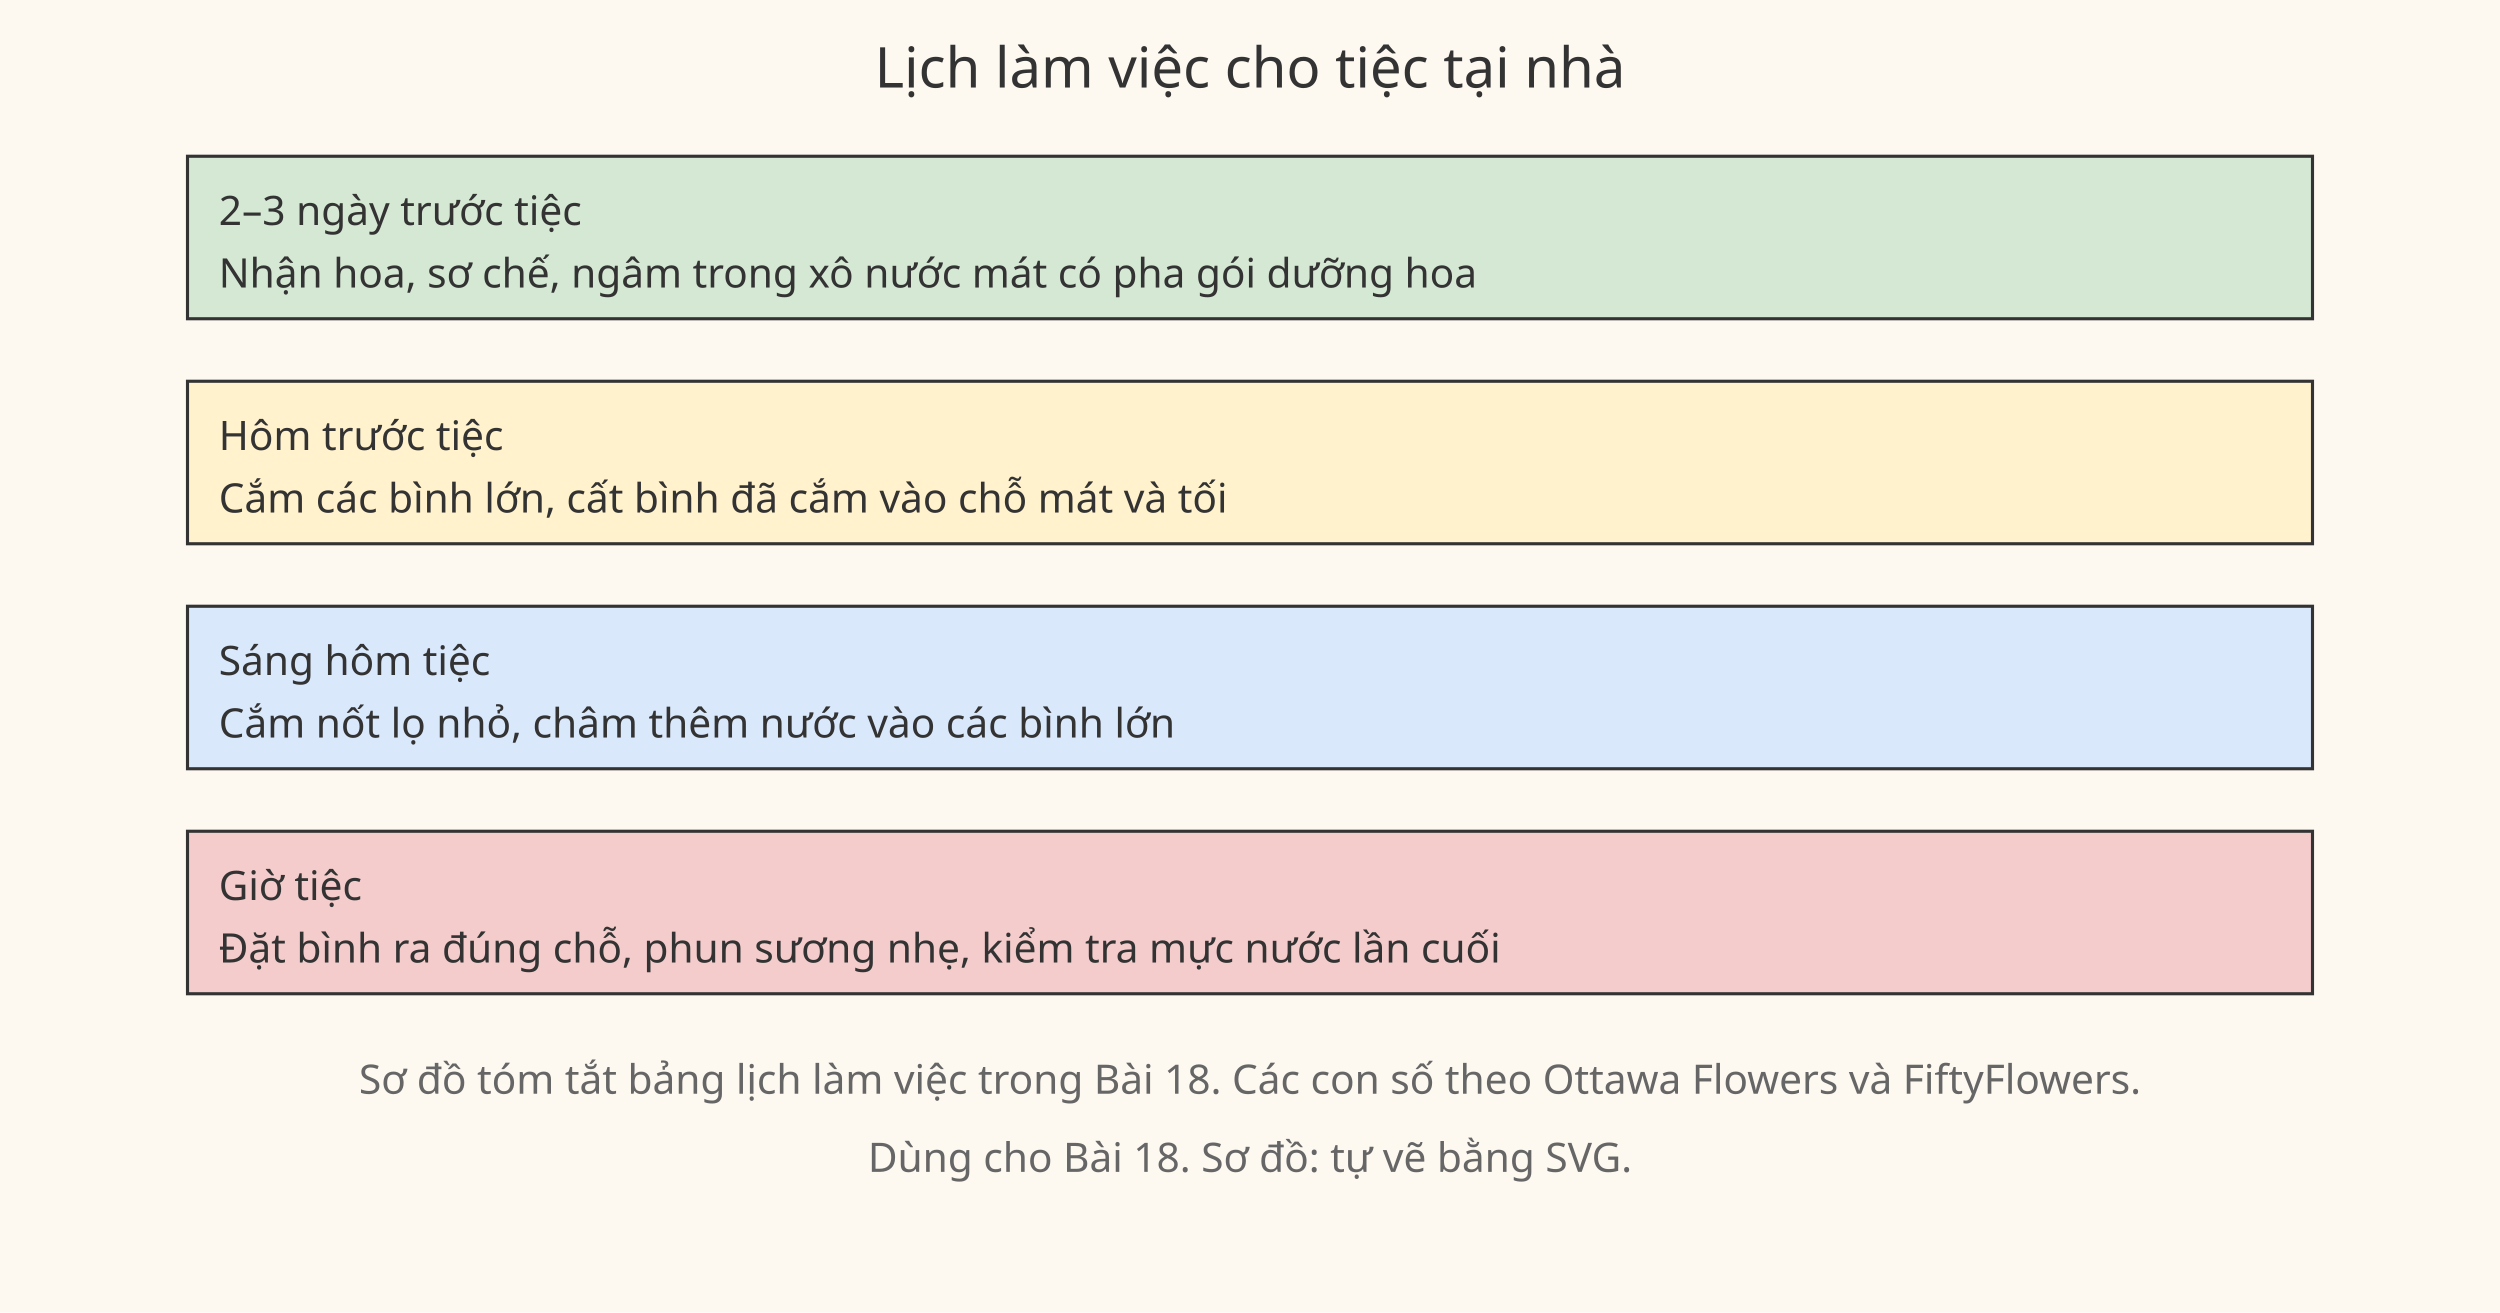
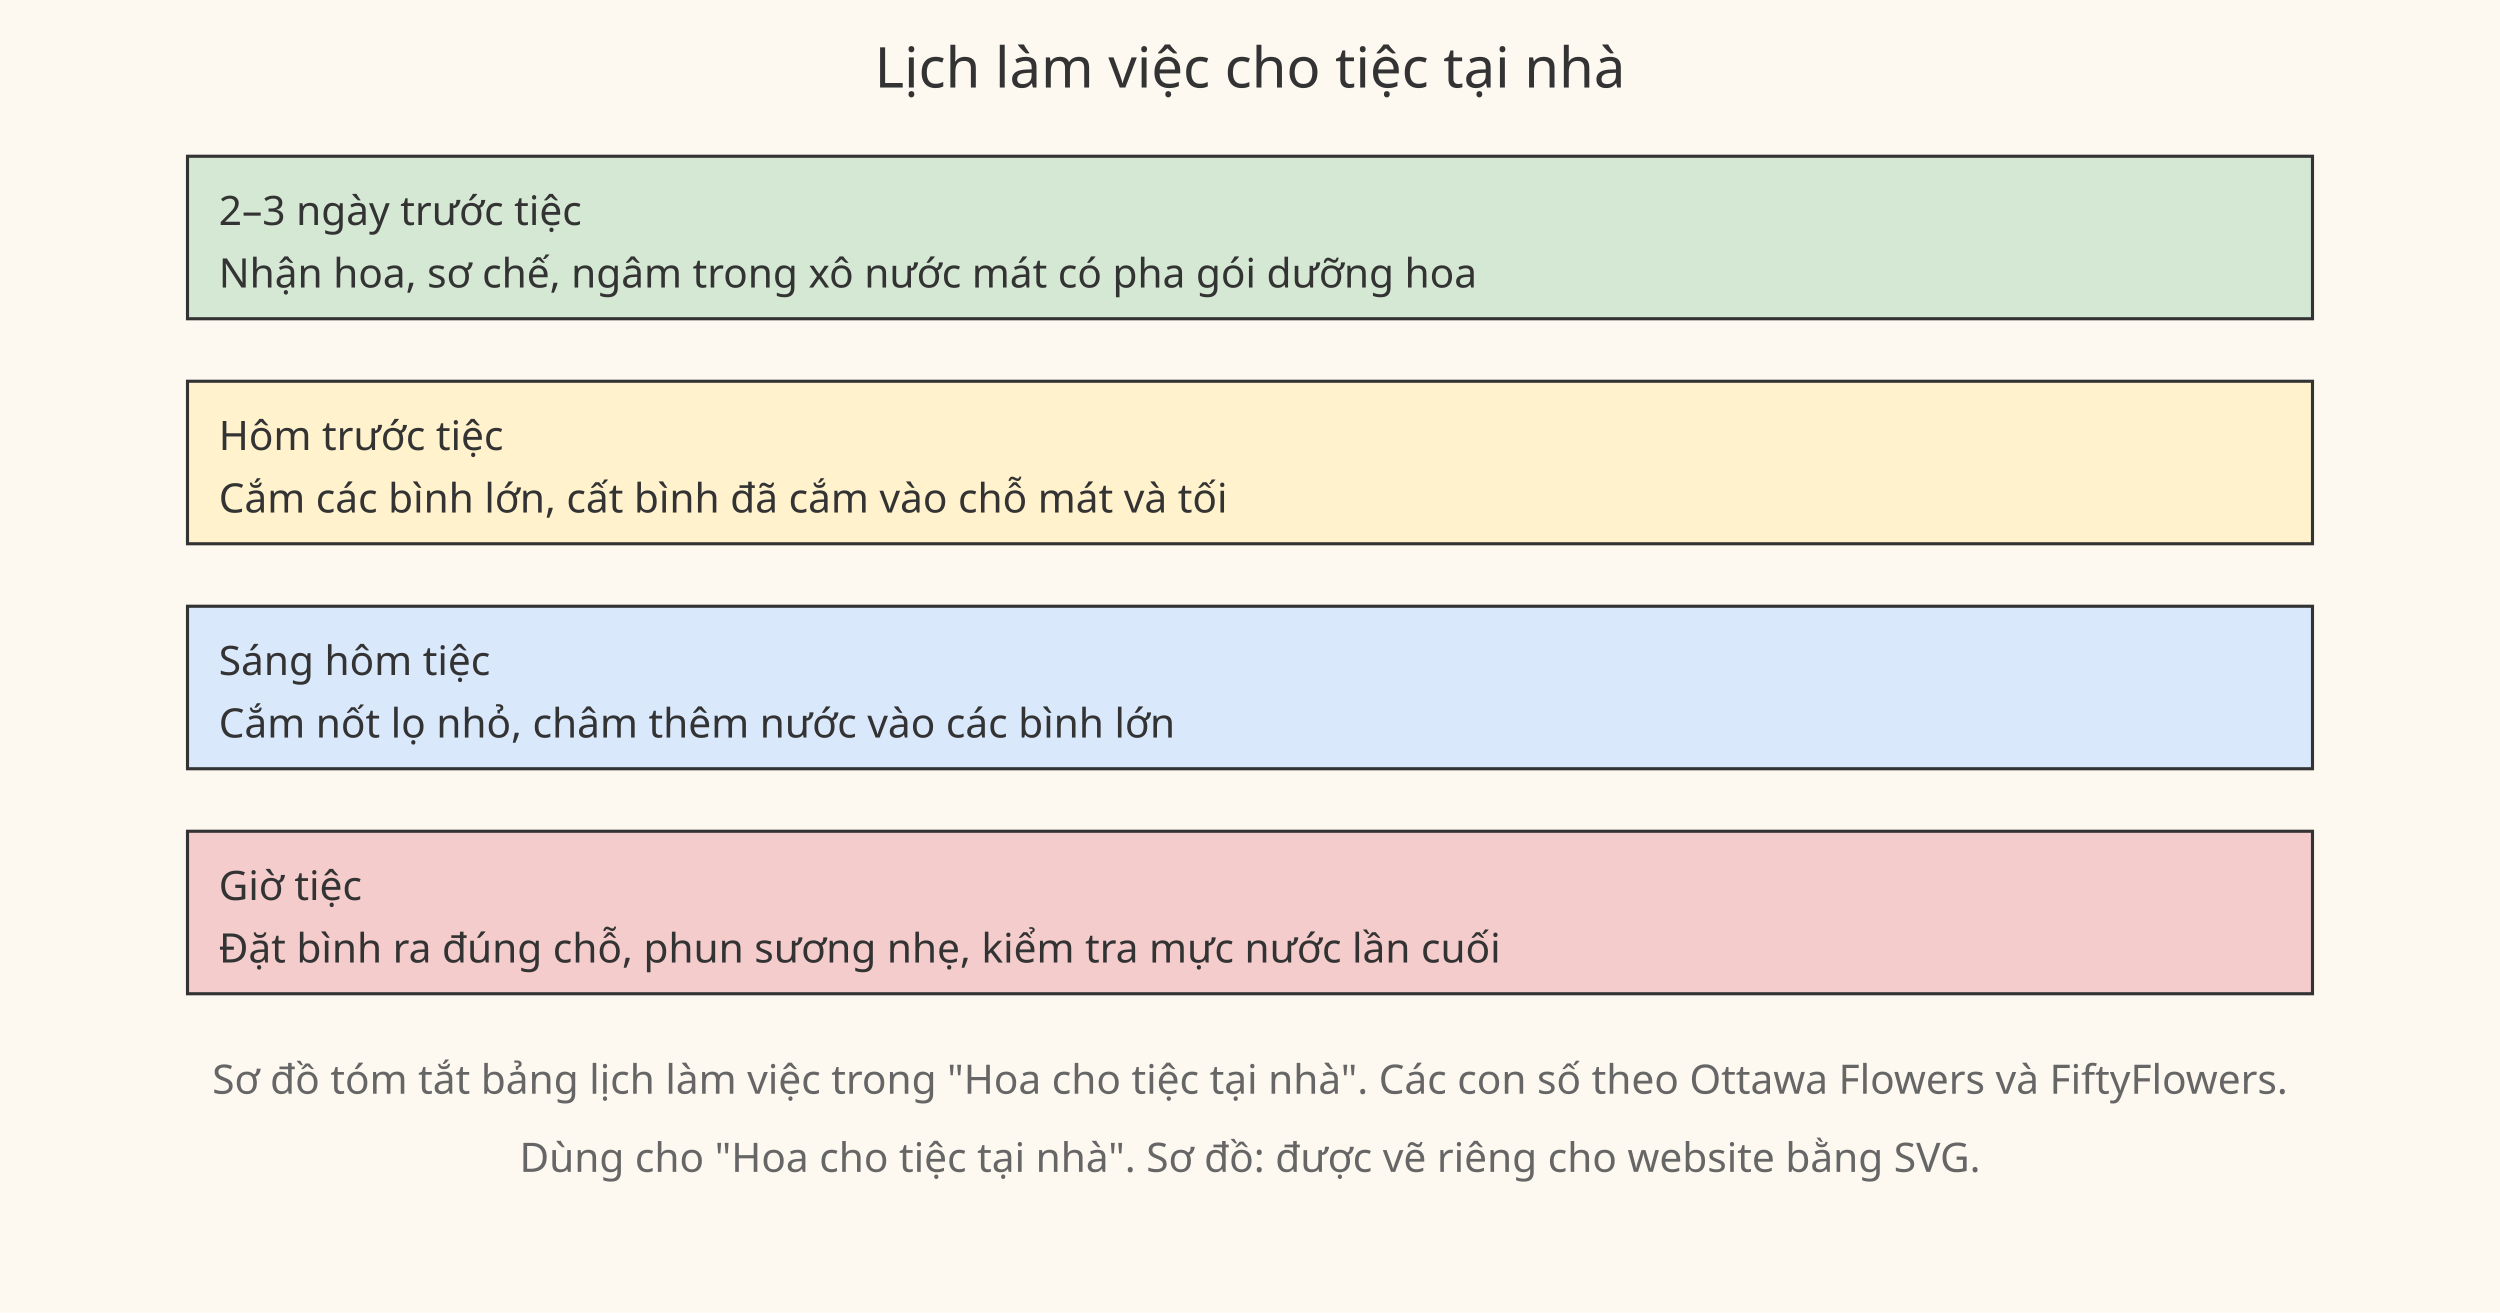
<svg xmlns="http://www.w3.org/2000/svg" width="800" height="420" viewBox="0 0 800 420" role="img">
  <rect width="800" height="420" fill="#fdf8f0" />
  <text x="400" y="28" text-anchor="middle" font-size="18" font-family="sans-serif" fill="#333">Lịch làm việc cho tiệc tại nhà</text>
  <g font-family="sans-serif" font-size="13" fill="#333">
    <rect x="60" y="50" width="680" height="52" fill="#d5e8d4" stroke="#333" />
    <text x="70" y="72">2–3 ngày trước tiệc</text>
    <text x="70" y="92">Nhận hoa, sơ chế, ngâm trong xô nước mát có pha gói dưỡng hoa</text>
    <rect x="60" y="122" width="680" height="52" fill="#fff2cc" stroke="#333" />
    <text x="70" y="144">Hôm trước tiệc</text>
    <text x="70" y="164">Cắm các bình lớn, cất bình đã cắm vào chỗ mát và tối</text>
    <rect x="60" y="194" width="680" height="52" fill="#dae8fc" stroke="#333" />
    <text x="70" y="216">Sáng hôm tiệc</text>
    <text x="70" y="236">Cắm nốt lọ nhỏ, châm thêm nước vào các bình lớn</text>
    <rect x="60" y="266" width="680" height="52" fill="#f4cccc" stroke="#333" />
    <text x="70" y="288">Giờ tiệc</text>
    <text x="70" y="308">Đặt bình ra đúng chỗ, phun sương nhẹ, kiểm tra mực nước lần cuối</text>
  </g>
-   <text x="400" y="350" text-anchor="middle" font-size="13" font-family="sans-serif" fill="#666">Sơ đồ tóm tắt bảng lịch làm việc trong Bài 18. Các con số theo Ottawa Flowers và FiftyFlowers.</text>
-   <text x="400" y="375" text-anchor="middle" font-size="13" font-family="sans-serif" fill="#666">Dùng cho Bài 18. Sơ đồ: tự vẽ bằng SVG.</text>
+   <text x="400" y="350" text-anchor="middle" font-size="13" font-family="sans-serif" fill="#666">Sơ đồ tóm tắt bảng lịch làm việc trong "Hoa cho tiệc tại nhà". Các con số theo Ottawa Flowers và FiftyFlowers.</text>
+   <text x="400" y="375" text-anchor="middle" font-size="13" font-family="sans-serif" fill="#666">Dùng cho "Hoa cho tiệc tại nhà". Sơ đồ: được vẽ riêng cho website bằng SVG.</text>
</svg>
